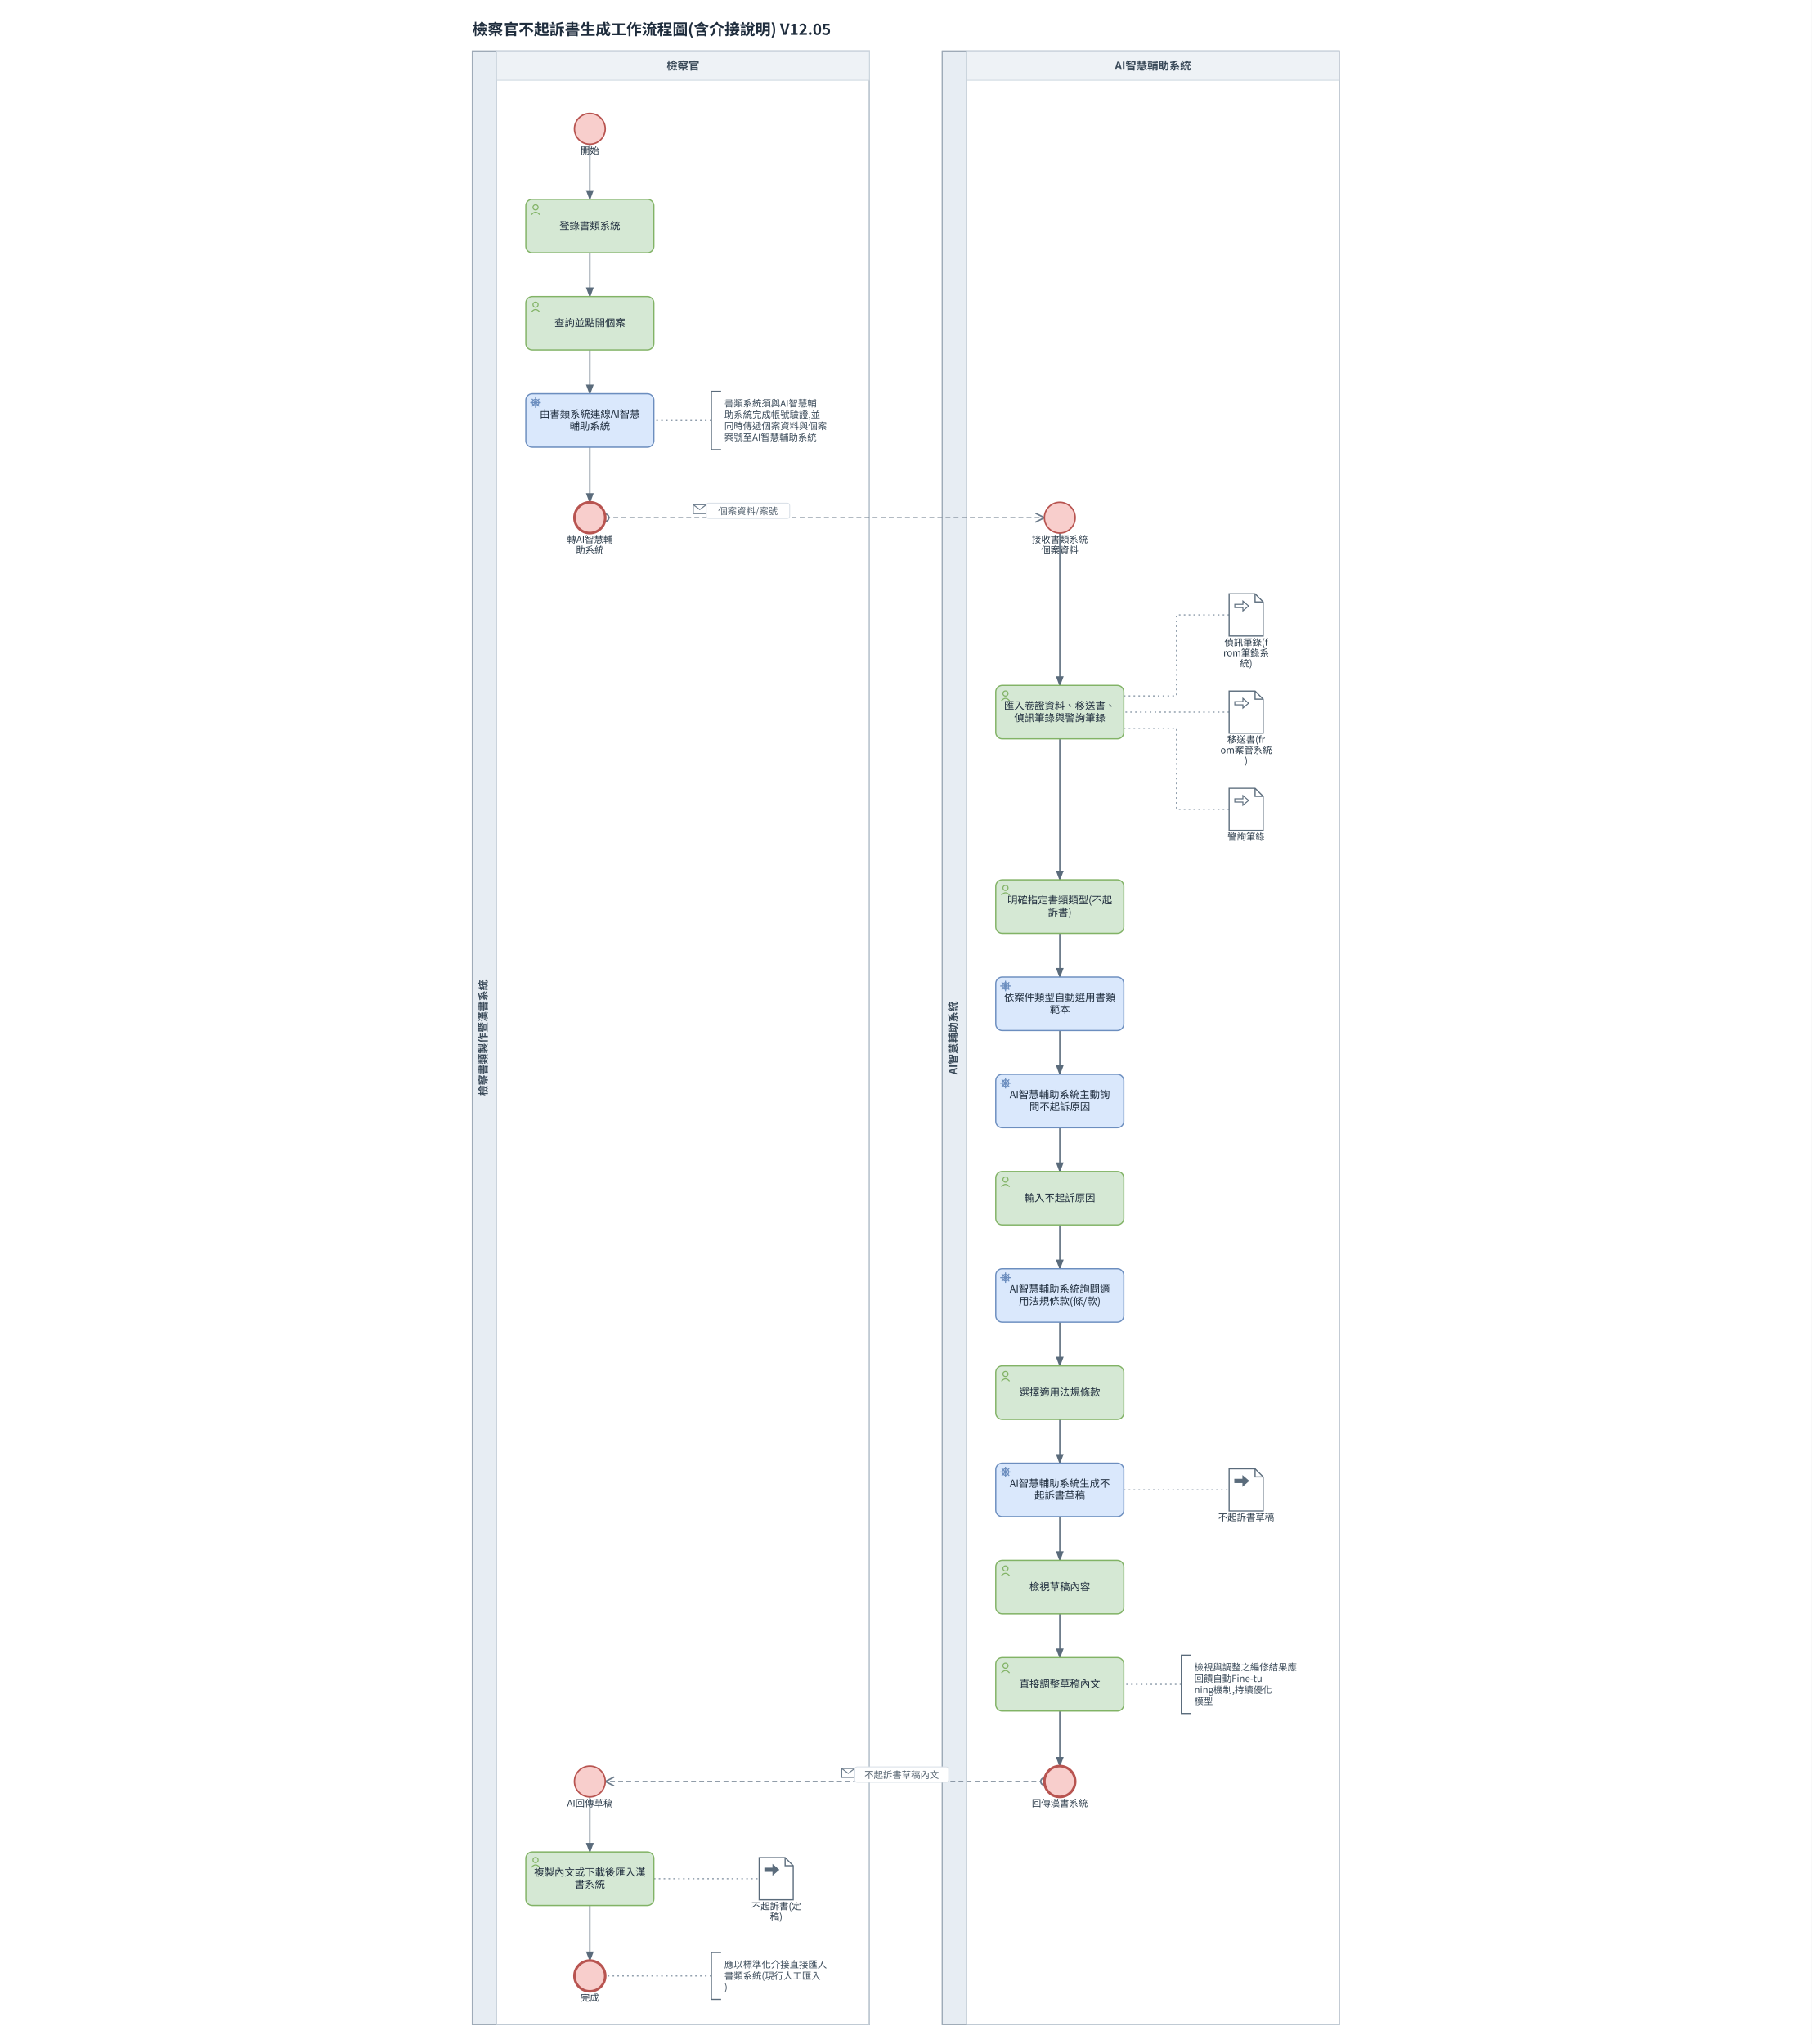
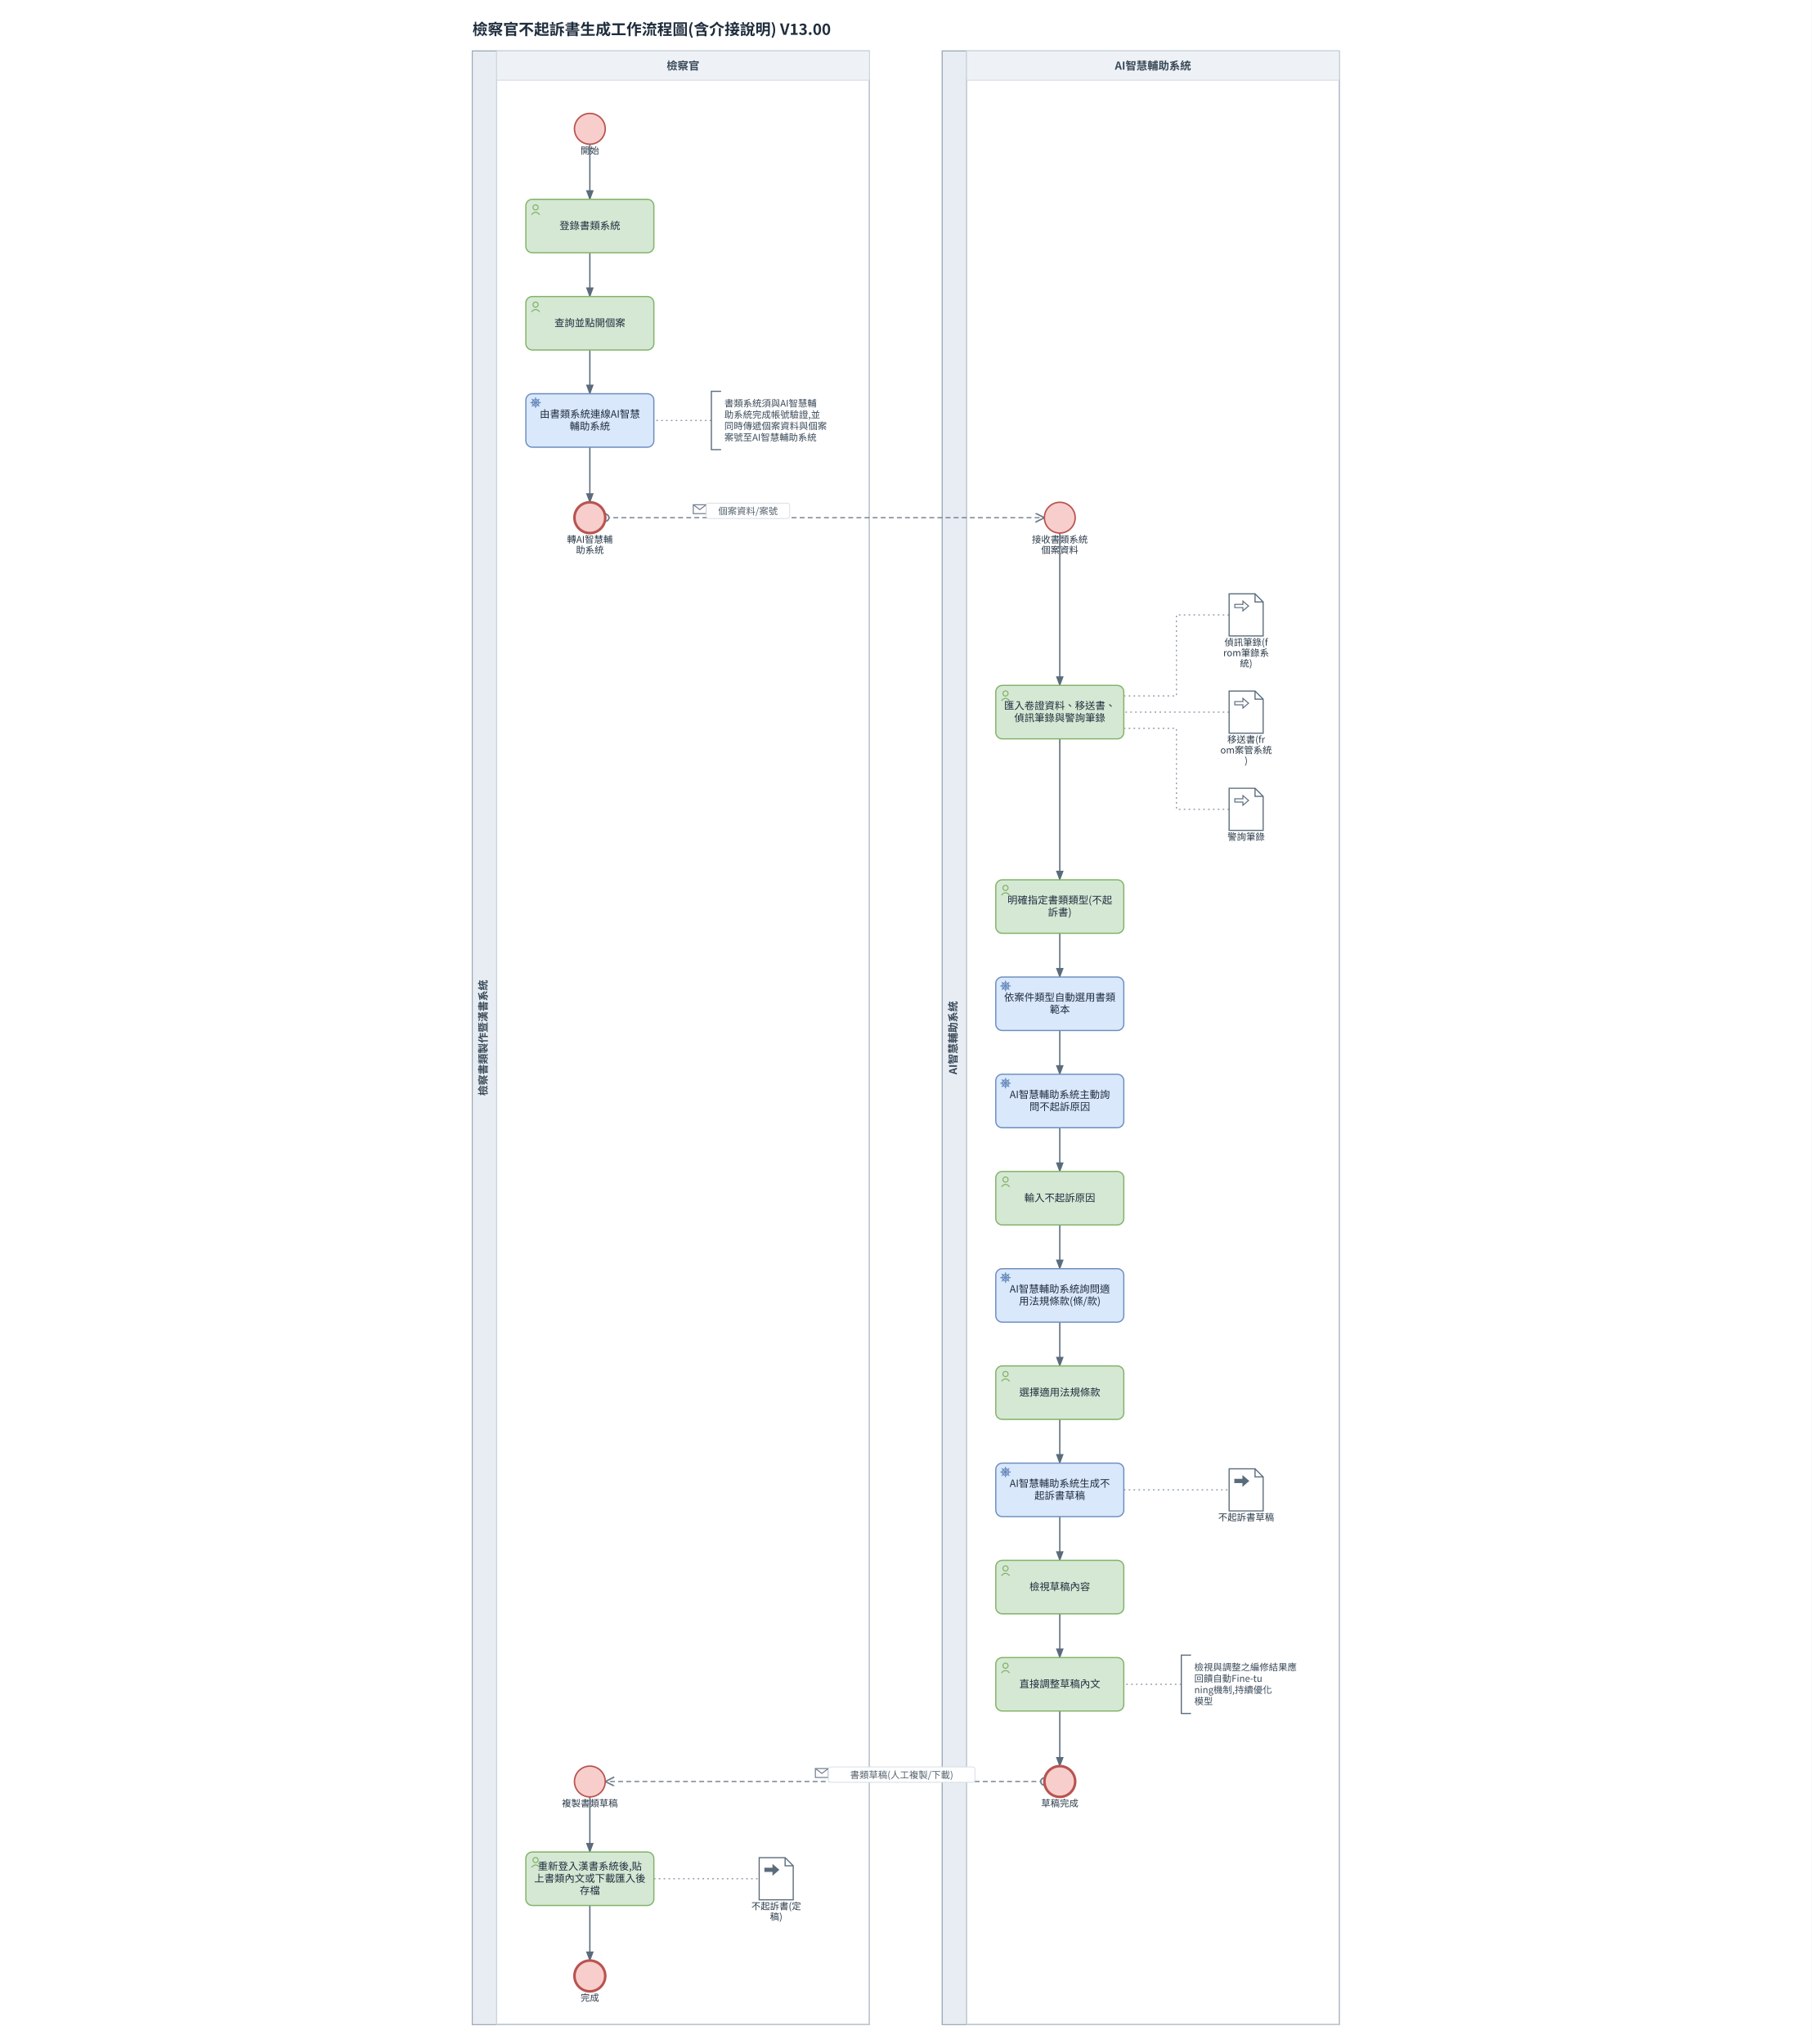
- <svg xmlns="http://www.w3.org/2000/svg" role="img" aria-label="檢察官不起訴書生成工作流程圖(含介接說明) V12.05" viewBox="-443 7 2236 2523" data-pad="capped" font-family="Microsoft JhengHei, PingFang TC, Noto Sans CJK TC, sans-serif">
+ <svg xmlns="http://www.w3.org/2000/svg" role="img" aria-label="檢察官不起訴書生成工作流程圖(含介接說明) V13.00" viewBox="-443 7 2236 2523" data-pad="capped" font-family="Microsoft JhengHei, PingFang TC, Noto Sans CJK TC, sans-serif">
  <rect x="-443" y="7" width="2236" height="2523" fill="#ffffff" />
-   <text x="140" y="50" font-size="19" font-weight="bold" fill="#1f2d3d">檢察官不起訴書生成工作流程圖(含介接說明) V12.05</text>
+   <text x="140" y="50" font-size="19" font-weight="bold" fill="#1f2d3d">檢察官不起訴書生成工作流程圖(含介接說明) V13.00</text>
  <defs>
    <marker id="arr" markerWidth="9" markerHeight="9" refX="7" refY="3" orient="auto" markerUnits="strokeWidth">
      <path d="M0,0 L8,3 L0,6 Z" fill="#5a6b7b" />
    </marker>
    <marker id="mfarr" markerWidth="11" markerHeight="11" refX="8" refY="4" orient="auto" markerUnits="strokeWidth">
      <path d="M0,0 L8,4 L0,8" fill="none" stroke="#6b7b8b" stroke-width="1.3" />
    </marker>
    <marker id="mfdot" markerWidth="10" markerHeight="10" refX="5" refY="5" orient="auto" markerUnits="strokeWidth">
      <circle cx="5" cy="5" r="3.2" fill="#fff" stroke="#6b7b8b" stroke-width="1.3" />
    </marker>
  </defs>
  <rect x="140" y="70" width="490" height="2436" fill="none" stroke="#9aa7b4" stroke-width="1.5" />
  <rect x="140" y="70" width="30" height="2436" fill="#e7edf3" stroke="#9aa7b4" />
  <text x="158" y="1288.0" font-size="13" font-weight="bold" fill="#3a4a59" text-anchor="middle" transform="rotate(-90 158 1288.0)">檢察書類製作暨漢書系統</text>
  <rect x="170" y="70" width="460" height="2436" fill="none" stroke="#cdd6df" />
  <rect x="170" y="70" width="460" height="36" fill="#eef2f6" stroke="#cdd6df" />
  <text x="400.0" y="93" font-size="13.5" font-weight="bold" fill="#3a4a59" text-anchor="middle">檢察官</text>
  <rect x="720" y="70" width="490" height="2436" fill="none" stroke="#9aa7b4" stroke-width="1.5" />
  <rect x="720" y="70" width="30" height="2436" fill="#e7edf3" stroke="#9aa7b4" />
  <text x="738" y="1288.0" font-size="13" font-weight="bold" fill="#3a4a59" text-anchor="middle" transform="rotate(-90 738 1288.0)">AI智慧輔助系統</text>
  <rect x="750" y="70" width="460" height="2436" fill="none" stroke="#cdd6df" />
  <rect x="750" y="70" width="460" height="36" fill="#eef2f6" stroke="#cdd6df" />
  <text x="980.0" y="93" font-size="13.5" font-weight="bold" fill="#3a4a59" text-anchor="middle">AI智慧輔助系統</text>
  <path d="M285,185 L285,253" fill="none" stroke="#5a6b7b" stroke-width="1.6" marker-end="url(#arr)" />
  <path d="M285,319 L285,373" fill="none" stroke="#5a6b7b" stroke-width="1.6" marker-end="url(#arr)" />
  <path d="M285,439 L285,493" fill="none" stroke="#5a6b7b" stroke-width="1.6" marker-end="url(#arr)" />
  <path d="M285,559 L285,627" fill="none" stroke="#5a6b7b" stroke-width="1.6" marker-end="url(#arr)" />
  <path d="M285,2225 L285,2293" fill="none" stroke="#5a6b7b" stroke-width="1.6" marker-end="url(#arr)" />
  <path d="M285,2359 L285,2427" fill="none" stroke="#5a6b7b" stroke-width="1.6" marker-end="url(#arr)" />
  <path d="M364,2326 L494,2326" fill="none" stroke="#8a99a8" stroke-width="1.4" stroke-dasharray="2,4" />
  <path d="M435,526 L364,526" fill="none" stroke="#8a99a8" stroke-width="1.4" stroke-dasharray="2,4" />
-   <path d="M435,2446 L304,2446" fill="none" stroke="#8a99a8" stroke-width="1.4" stroke-dasharray="2,4" />
  <path d="M865,665 L865,853" fill="none" stroke="#5a6b7b" stroke-width="1.6" marker-end="url(#arr)" />
  <path d="M865,919 L865,1093" fill="none" stroke="#5a6b7b" stroke-width="1.6" marker-end="url(#arr)" />
  <path d="M865,1159 L865,1213" fill="none" stroke="#5a6b7b" stroke-width="1.6" marker-end="url(#arr)" />
  <path d="M865,1279 L865,1333" fill="none" stroke="#5a6b7b" stroke-width="1.6" marker-end="url(#arr)" />
  <path d="M865,1399 L865,1453" fill="none" stroke="#5a6b7b" stroke-width="1.6" marker-end="url(#arr)" />
  <path d="M865,1519 L865,1573" fill="none" stroke="#5a6b7b" stroke-width="1.6" marker-end="url(#arr)" />
  <path d="M865,1639 L865,1693" fill="none" stroke="#5a6b7b" stroke-width="1.6" marker-end="url(#arr)" />
  <path d="M865,1759 L865,1813" fill="none" stroke="#5a6b7b" stroke-width="1.6" marker-end="url(#arr)" />
  <path d="M865,1879 L865,1933" fill="none" stroke="#5a6b7b" stroke-width="1.6" marker-end="url(#arr)" />
  <path d="M865,1999 L865,2053" fill="none" stroke="#5a6b7b" stroke-width="1.6" marker-end="url(#arr)" />
  <path d="M865,2119 L865,2187" fill="none" stroke="#5a6b7b" stroke-width="1.6" marker-end="url(#arr)" />
  <path d="M944,1846 L1074,1846" fill="none" stroke="#8a99a8" stroke-width="1.4" stroke-dasharray="2,4" />
  <path d="M1074,886 L944,886" fill="none" stroke="#8a99a8" stroke-width="1.4" stroke-dasharray="2,4" />
  <path d="M1074,766 L1009,766 L1009,866 L944,866" fill="none" stroke="#8a99a8" stroke-width="1.4" stroke-dasharray="2,4" />
  <path d="M1074,1006 L1009,1006 L1009,906 L944,906" fill="none" stroke="#8a99a8" stroke-width="1.4" stroke-dasharray="2,4" />
  <path d="M1015,2086 L944,2086" fill="none" stroke="#8a99a8" stroke-width="1.4" stroke-dasharray="2,4" />
  <polyline points="304,646 575,646 575,646 846,646" fill="none" stroke="#6b7b8b" stroke-width="1.4" stroke-dasharray="6 4" marker-start="url(#mfdot)" marker-end="url(#mfarr)" />
  <rect x="412.65" y="630.0" width="16" height="11" fill="#ffffff" stroke="#6b7b8b" stroke-width="1.2" />
  <path d="M412.65,630.0 L420.65,636.0 L428.65,630.0" fill="none" stroke="#6b7b8b" stroke-width="1.2" />
  <rect x="428.65" y="628.0" width="103" height="19" fill="#fff" stroke="#d7dee6" rx="3" />
  <text x="480.15" y="642.0" font-size="11.5" fill="#52606d" text-anchor="middle">個案資料/案號</text>
  <polyline points="846,2206 575,2206 575,2206 304,2206" fill="none" stroke="#6b7b8b" stroke-width="1.4" stroke-dasharray="6 4" marker-start="url(#mfdot)" marker-end="url(#mfarr)" />
-   <rect x="595.85" y="2190.0" width="16" height="11" fill="#ffffff" stroke="#6b7b8b" stroke-width="1.2" />
-   <path d="M595.85,2190.0 L603.85,2196.0 L611.85,2190.0" fill="none" stroke="#6b7b8b" stroke-width="1.2" />
-   <rect x="611.85" y="2188.0" width="116" height="19" fill="#fff" stroke="#d7dee6" rx="3" />
-   <text x="669.85" y="2202.0" font-size="11.5" fill="#52606d" text-anchor="middle">不起訴書草稿內文</text>
+   <rect x="563.35" y="2190.0" width="16" height="11" fill="#ffffff" stroke="#6b7b8b" stroke-width="1.2" />
+   <path d="M563.35,2190.0 L571.35,2196.0 L579.35,2190.0" fill="none" stroke="#6b7b8b" stroke-width="1.2" />
+   <rect x="579.35" y="2188.0" width="181" height="19" fill="#fff" stroke="#d7dee6" rx="3" />
+   <text x="669.85" y="2202.0" font-size="11.5" fill="#52606d" text-anchor="middle">書類草稿(人工複製/下載)</text>
  <circle cx="285.0" cy="166.0" r="19.0" fill="#f8cecc" stroke="#b85450" stroke-width="1.8" />
  <text x="285.0" y="197" font-size="11.5" fill="#2a3a49" text-anchor="middle">開始</text>
  <rect x="206" y="253" width="158" height="66" rx="8" fill="#d5e8d4" stroke="#82b366" stroke-width="1.5" />
  <circle cx="218" cy="263" r="3.2" fill="none" stroke="#82b366" stroke-width="1.3" />
  <path d="M213,272 Q218,266 223,272" fill="none" stroke="#82b366" stroke-width="1.3" />
  <text x="285.0" y="290.0" font-size="12.5" fill="#1f2d3d" text-anchor="middle">登錄書類系統</text>
  <rect x="206" y="373" width="158" height="66" rx="8" fill="#d5e8d4" stroke="#82b366" stroke-width="1.5" />
  <circle cx="218" cy="383" r="3.2" fill="none" stroke="#82b366" stroke-width="1.3" />
  <path d="M213,392 Q218,386 223,392" fill="none" stroke="#82b366" stroke-width="1.3" />
  <text x="285.0" y="410.0" font-size="12.5" fill="#1f2d3d" text-anchor="middle">查詢並點開個案</text>
  <rect x="206" y="493" width="158" height="66" rx="8" fill="#dae8fc" stroke="#6c8ebf" stroke-width="1.5" />
  <circle cx="218" cy="504" r="4" fill="none" stroke="#6c8ebf" stroke-width="1.3" />
  <path d="M218,504 l6.5,0.0 M218,504 l-6.5,0.0 M218,504 l0.0,6.5 M218,504 l0.0,-6.5 M218,504 l4.595,4.595 M218,504 l-4.595,4.595 M218,504 l4.595,-4.595 M218,504 l-4.595,-4.595 " stroke="#6c8ebf" stroke-width="1.3" fill="none" />
  <text x="285.0" y="522.5" font-size="12.5" fill="#1f2d3d" text-anchor="middle">由書類系統連線AI智慧</text>
  <text x="285.0" y="537.5" font-size="12.5" fill="#1f2d3d" text-anchor="middle">輔助系統</text>
  <circle cx="285.0" cy="646.0" r="19.0" fill="#f8cecc" stroke="#b85450" stroke-width="3.2" />
  <text x="285.0" y="677" font-size="11.5" fill="#2a3a49" text-anchor="middle">轉AI智慧輔</text>
  <text x="285.0" y="690" font-size="11.5" fill="#2a3a49" text-anchor="middle">助系統</text>
  <circle cx="285.0" cy="2206.0" r="19.0" fill="#f8cecc" stroke="#b85450" stroke-width="1.8" />
-   <text x="285.0" y="2237" font-size="11.5" fill="#2a3a49" text-anchor="middle">AI回傳草稿</text>
+   <text x="285.0" y="2237" font-size="11.5" fill="#2a3a49" text-anchor="middle">複製書類草稿</text>
  <rect x="206" y="2293" width="158" height="66" rx="8" fill="#d5e8d4" stroke="#82b366" stroke-width="1.5" />
  <circle cx="218" cy="2303" r="3.2" fill="none" stroke="#82b366" stroke-width="1.3" />
  <path d="M213,2312 Q218,2306 223,2312" fill="none" stroke="#82b366" stroke-width="1.3" />
-   <text x="285.0" y="2322.5" font-size="12.5" fill="#1f2d3d" text-anchor="middle">複製內文或下載後匯入漢</text>
-   <text x="285.0" y="2337.5" font-size="12.5" fill="#1f2d3d" text-anchor="middle">書系統</text>
+   <text x="285.0" y="2315.0" font-size="12.5" fill="#1f2d3d" text-anchor="middle">重新登入漢書系統後,貼</text>
+   <text x="285.0" y="2330.0" font-size="12.5" fill="#1f2d3d" text-anchor="middle">上書類內文或下載匯入後</text>
+   <text x="285.0" y="2345.0" font-size="12.5" fill="#1f2d3d" text-anchor="middle">存檔</text>
  <circle cx="285.0" cy="2446.0" r="19.0" fill="#f8cecc" stroke="#b85450" stroke-width="3.2" />
  <text x="285.0" y="2477" font-size="11.5" fill="#2a3a49" text-anchor="middle">完成</text>
  <path d="M494,2300 L526,2300 L536,2310 L536,2352 L494,2352 Z" fill="#ffffff" stroke="#5a6b7b" stroke-width="1.4" />
  <path d="M526,2300 L526,2310 L536,2310" fill="none" stroke="#5a6b7b" stroke-width="1.4" />
  <path d="M501,2313 L511,2313 L511,2309 L518,2315 L511,2321 L511,2317 L501,2317 Z" fill="#5a6b7b" stroke="#5a6b7b" stroke-width="1.2" />
  <text x="515.0" y="2364" font-size="11.5" fill="#2a3a49" text-anchor="middle">不起訴書(定</text>
  <text x="515.0" y="2377" font-size="11.5" fill="#2a3a49" text-anchor="middle">稿)</text>
  <path d="M447,490 L435,490 L435,562 L447,562" fill="none" stroke="#5a6b7b" stroke-width="1.4" />
  <text x="451" y="509.0" font-size="11.5" fill="#3a4a59">書類系統須與AI智慧輔</text>
  <text x="451" y="523.0" font-size="11.5" fill="#3a4a59">助系統完成帳號驗證,並</text>
  <text x="451" y="537.0" font-size="11.5" fill="#3a4a59">同時傳遞個案資料與個案</text>
  <text x="451" y="551.0" font-size="11.5" fill="#3a4a59">案號至AI智慧輔助系統</text>
-   <path d="M447,2417 L435,2417 L435,2475 L447,2475" fill="none" stroke="#5a6b7b" stroke-width="1.4" />
-   <text x="451" y="2436.0" font-size="11.5" fill="#3a4a59">應以標準化介接直接匯入</text>
-   <text x="451" y="2450.0" font-size="11.5" fill="#3a4a59">書類系統(現行人工匯入</text>
-   <text x="451" y="2464.0" font-size="11.5" fill="#3a4a59">)</text>
  <circle cx="865.0" cy="646.0" r="19.0" fill="#f8cecc" stroke="#b85450" stroke-width="1.8" />
  <text x="865.0" y="677" font-size="11.5" fill="#2a3a49" text-anchor="middle">接收書類系統</text>
  <text x="865.0" y="690" font-size="11.5" fill="#2a3a49" text-anchor="middle">個案資料</text>
  <rect x="786" y="853" width="158" height="66" rx="8" fill="#d5e8d4" stroke="#82b366" stroke-width="1.5" />
  <circle cx="798" cy="863" r="3.2" fill="none" stroke="#82b366" stroke-width="1.3" />
  <path d="M793,872 Q798,866 803,872" fill="none" stroke="#82b366" stroke-width="1.3" />
  <text x="865.0" y="882.5" font-size="12.5" fill="#1f2d3d" text-anchor="middle">匯入卷證資料、移送書、</text>
  <text x="865.0" y="897.5" font-size="12.5" fill="#1f2d3d" text-anchor="middle">偵訊筆錄與警詢筆錄</text>
  <rect x="786" y="1093" width="158" height="66" rx="8" fill="#d5e8d4" stroke="#82b366" stroke-width="1.5" />
  <circle cx="798" cy="1103" r="3.2" fill="none" stroke="#82b366" stroke-width="1.3" />
  <path d="M793,1112 Q798,1106 803,1112" fill="none" stroke="#82b366" stroke-width="1.3" />
  <text x="865.0" y="1122.5" font-size="12.5" fill="#1f2d3d" text-anchor="middle">明確指定書類類型(不起</text>
  <text x="865.0" y="1137.5" font-size="12.5" fill="#1f2d3d" text-anchor="middle">訴書)</text>
  <rect x="786" y="1213" width="158" height="66" rx="8" fill="#dae8fc" stroke="#6c8ebf" stroke-width="1.5" />
  <circle cx="798" cy="1224" r="4" fill="none" stroke="#6c8ebf" stroke-width="1.3" />
  <path d="M798,1224 l6.5,0.0 M798,1224 l-6.5,0.0 M798,1224 l0.0,6.5 M798,1224 l0.0,-6.5 M798,1224 l4.595,4.595 M798,1224 l-4.595,4.595 M798,1224 l4.595,-4.595 M798,1224 l-4.595,-4.595 " stroke="#6c8ebf" stroke-width="1.3" fill="none" />
  <text x="865.0" y="1242.5" font-size="12.5" fill="#1f2d3d" text-anchor="middle">依案件類型自動選用書類</text>
  <text x="865.0" y="1257.5" font-size="12.5" fill="#1f2d3d" text-anchor="middle">範本</text>
  <rect x="786" y="1333" width="158" height="66" rx="8" fill="#dae8fc" stroke="#6c8ebf" stroke-width="1.5" />
  <circle cx="798" cy="1344" r="4" fill="none" stroke="#6c8ebf" stroke-width="1.3" />
  <path d="M798,1344 l6.5,0.0 M798,1344 l-6.5,0.0 M798,1344 l0.0,6.5 M798,1344 l0.0,-6.5 M798,1344 l4.595,4.595 M798,1344 l-4.595,4.595 M798,1344 l4.595,-4.595 M798,1344 l-4.595,-4.595 " stroke="#6c8ebf" stroke-width="1.3" fill="none" />
  <text x="865.0" y="1362.5" font-size="12.5" fill="#1f2d3d" text-anchor="middle">AI智慧輔助系統主動詢</text>
  <text x="865.0" y="1377.5" font-size="12.5" fill="#1f2d3d" text-anchor="middle">問不起訴原因</text>
  <rect x="786" y="1453" width="158" height="66" rx="8" fill="#d5e8d4" stroke="#82b366" stroke-width="1.5" />
  <circle cx="798" cy="1463" r="3.2" fill="none" stroke="#82b366" stroke-width="1.3" />
  <path d="M793,1472 Q798,1466 803,1472" fill="none" stroke="#82b366" stroke-width="1.3" />
  <text x="865.0" y="1490.0" font-size="12.5" fill="#1f2d3d" text-anchor="middle">輸入不起訴原因</text>
  <rect x="786" y="1573" width="158" height="66" rx="8" fill="#dae8fc" stroke="#6c8ebf" stroke-width="1.5" />
  <circle cx="798" cy="1584" r="4" fill="none" stroke="#6c8ebf" stroke-width="1.3" />
  <path d="M798,1584 l6.5,0.0 M798,1584 l-6.5,0.0 M798,1584 l0.0,6.5 M798,1584 l0.0,-6.5 M798,1584 l4.595,4.595 M798,1584 l-4.595,4.595 M798,1584 l4.595,-4.595 M798,1584 l-4.595,-4.595 " stroke="#6c8ebf" stroke-width="1.3" fill="none" />
  <text x="865.0" y="1602.5" font-size="12.5" fill="#1f2d3d" text-anchor="middle">AI智慧輔助系統詢問適</text>
  <text x="865.0" y="1617.5" font-size="12.5" fill="#1f2d3d" text-anchor="middle">用法規條款(條/款)</text>
  <rect x="786" y="1693" width="158" height="66" rx="8" fill="#d5e8d4" stroke="#82b366" stroke-width="1.5" />
  <circle cx="798" cy="1703" r="3.2" fill="none" stroke="#82b366" stroke-width="1.3" />
  <path d="M793,1712 Q798,1706 803,1712" fill="none" stroke="#82b366" stroke-width="1.3" />
  <text x="865.0" y="1730.0" font-size="12.5" fill="#1f2d3d" text-anchor="middle">選擇適用法規條款</text>
  <rect x="786" y="1813" width="158" height="66" rx="8" fill="#dae8fc" stroke="#6c8ebf" stroke-width="1.5" />
  <circle cx="798" cy="1824" r="4" fill="none" stroke="#6c8ebf" stroke-width="1.3" />
  <path d="M798,1824 l6.5,0.0 M798,1824 l-6.5,0.0 M798,1824 l0.0,6.5 M798,1824 l0.0,-6.5 M798,1824 l4.595,4.595 M798,1824 l-4.595,4.595 M798,1824 l4.595,-4.595 M798,1824 l-4.595,-4.595 " stroke="#6c8ebf" stroke-width="1.3" fill="none" />
  <text x="865.0" y="1842.5" font-size="12.5" fill="#1f2d3d" text-anchor="middle">AI智慧輔助系統生成不</text>
  <text x="865.0" y="1857.5" font-size="12.5" fill="#1f2d3d" text-anchor="middle">起訴書草稿</text>
  <rect x="786" y="1933" width="158" height="66" rx="8" fill="#d5e8d4" stroke="#82b366" stroke-width="1.5" />
  <circle cx="798" cy="1943" r="3.2" fill="none" stroke="#82b366" stroke-width="1.3" />
  <path d="M793,1952 Q798,1946 803,1952" fill="none" stroke="#82b366" stroke-width="1.3" />
  <text x="865.0" y="1970.0" font-size="12.5" fill="#1f2d3d" text-anchor="middle">檢視草稿內容</text>
  <rect x="786" y="2053" width="158" height="66" rx="8" fill="#d5e8d4" stroke="#82b366" stroke-width="1.5" />
  <circle cx="798" cy="2063" r="3.2" fill="none" stroke="#82b366" stroke-width="1.3" />
  <path d="M793,2072 Q798,2066 803,2072" fill="none" stroke="#82b366" stroke-width="1.3" />
  <text x="865.0" y="2090.0" font-size="12.5" fill="#1f2d3d" text-anchor="middle">直接調整草稿內文</text>
  <circle cx="865.0" cy="2206.0" r="19.0" fill="#f8cecc" stroke="#b85450" stroke-width="3.2" />
-   <text x="865.0" y="2237" font-size="11.5" fill="#2a3a49" text-anchor="middle">回傳漢書系統</text>
+   <text x="865.0" y="2237" font-size="11.5" fill="#2a3a49" text-anchor="middle">草稿完成</text>
  <path d="M1074,1820 L1106,1820 L1116,1830 L1116,1872 L1074,1872 Z" fill="#ffffff" stroke="#5a6b7b" stroke-width="1.4" />
  <path d="M1106,1820 L1106,1830 L1116,1830" fill="none" stroke="#5a6b7b" stroke-width="1.4" />
  <path d="M1081,1833 L1091,1833 L1091,1829 L1098,1835 L1091,1841 L1091,1837 L1081,1837 Z" fill="#5a6b7b" stroke="#5a6b7b" stroke-width="1.2" />
  <text x="1095.0" y="1884" font-size="11.5" fill="#2a3a49" text-anchor="middle">不起訴書草稿</text>
  <path d="M1074,860 L1106,860 L1116,870 L1116,912 L1074,912 Z" fill="#ffffff" stroke="#5a6b7b" stroke-width="1.4" />
  <path d="M1106,860 L1106,870 L1116,870" fill="none" stroke="#5a6b7b" stroke-width="1.4" />
  <path d="M1081,873 L1091,873 L1091,869 L1098,875 L1091,881 L1091,877 L1081,877 Z" fill="none" stroke="#5a6b7b" stroke-width="1.2" />
  <text x="1095.0" y="924" font-size="11.5" fill="#2a3a49" text-anchor="middle">移送書(fr</text>
  <text x="1095.0" y="937" font-size="11.5" fill="#2a3a49" text-anchor="middle">om案管系統</text>
  <text x="1095.0" y="950" font-size="11.5" fill="#2a3a49" text-anchor="middle">)</text>
  <path d="M1074,740 L1106,740 L1116,750 L1116,792 L1074,792 Z" fill="#ffffff" stroke="#5a6b7b" stroke-width="1.4" />
  <path d="M1106,740 L1106,750 L1116,750" fill="none" stroke="#5a6b7b" stroke-width="1.4" />
  <path d="M1081,753 L1091,753 L1091,749 L1098,755 L1091,761 L1091,757 L1081,757 Z" fill="none" stroke="#5a6b7b" stroke-width="1.2" />
  <text x="1095.0" y="804" font-size="11.5" fill="#2a3a49" text-anchor="middle">偵訊筆錄(f</text>
  <text x="1095.0" y="817" font-size="11.5" fill="#2a3a49" text-anchor="middle">rom筆錄系</text>
  <text x="1095.0" y="830" font-size="11.5" fill="#2a3a49" text-anchor="middle">統)</text>
  <path d="M1074,980 L1106,980 L1116,990 L1116,1032 L1074,1032 Z" fill="#ffffff" stroke="#5a6b7b" stroke-width="1.4" />
  <path d="M1106,980 L1106,990 L1116,990" fill="none" stroke="#5a6b7b" stroke-width="1.4" />
  <path d="M1081,993 L1091,993 L1091,989 L1098,995 L1091,1001 L1091,997 L1081,997 Z" fill="none" stroke="#5a6b7b" stroke-width="1.2" />
  <text x="1095.0" y="1044" font-size="11.5" fill="#2a3a49" text-anchor="middle">警詢筆錄</text>
  <path d="M1027,2050 L1015,2050 L1015,2122 L1027,2122" fill="none" stroke="#5a6b7b" stroke-width="1.4" />
  <text x="1031" y="2069.0" font-size="11.5" fill="#3a4a59">檢視與調整之編修結果應</text>
  <text x="1031" y="2083.0" font-size="11.5" fill="#3a4a59">回饋自動Fine-tu</text>
  <text x="1031" y="2097.0" font-size="11.5" fill="#3a4a59">ning機制,持續優化</text>
  <text x="1031" y="2111.0" font-size="11.5" fill="#3a4a59">模型</text>
</svg>
